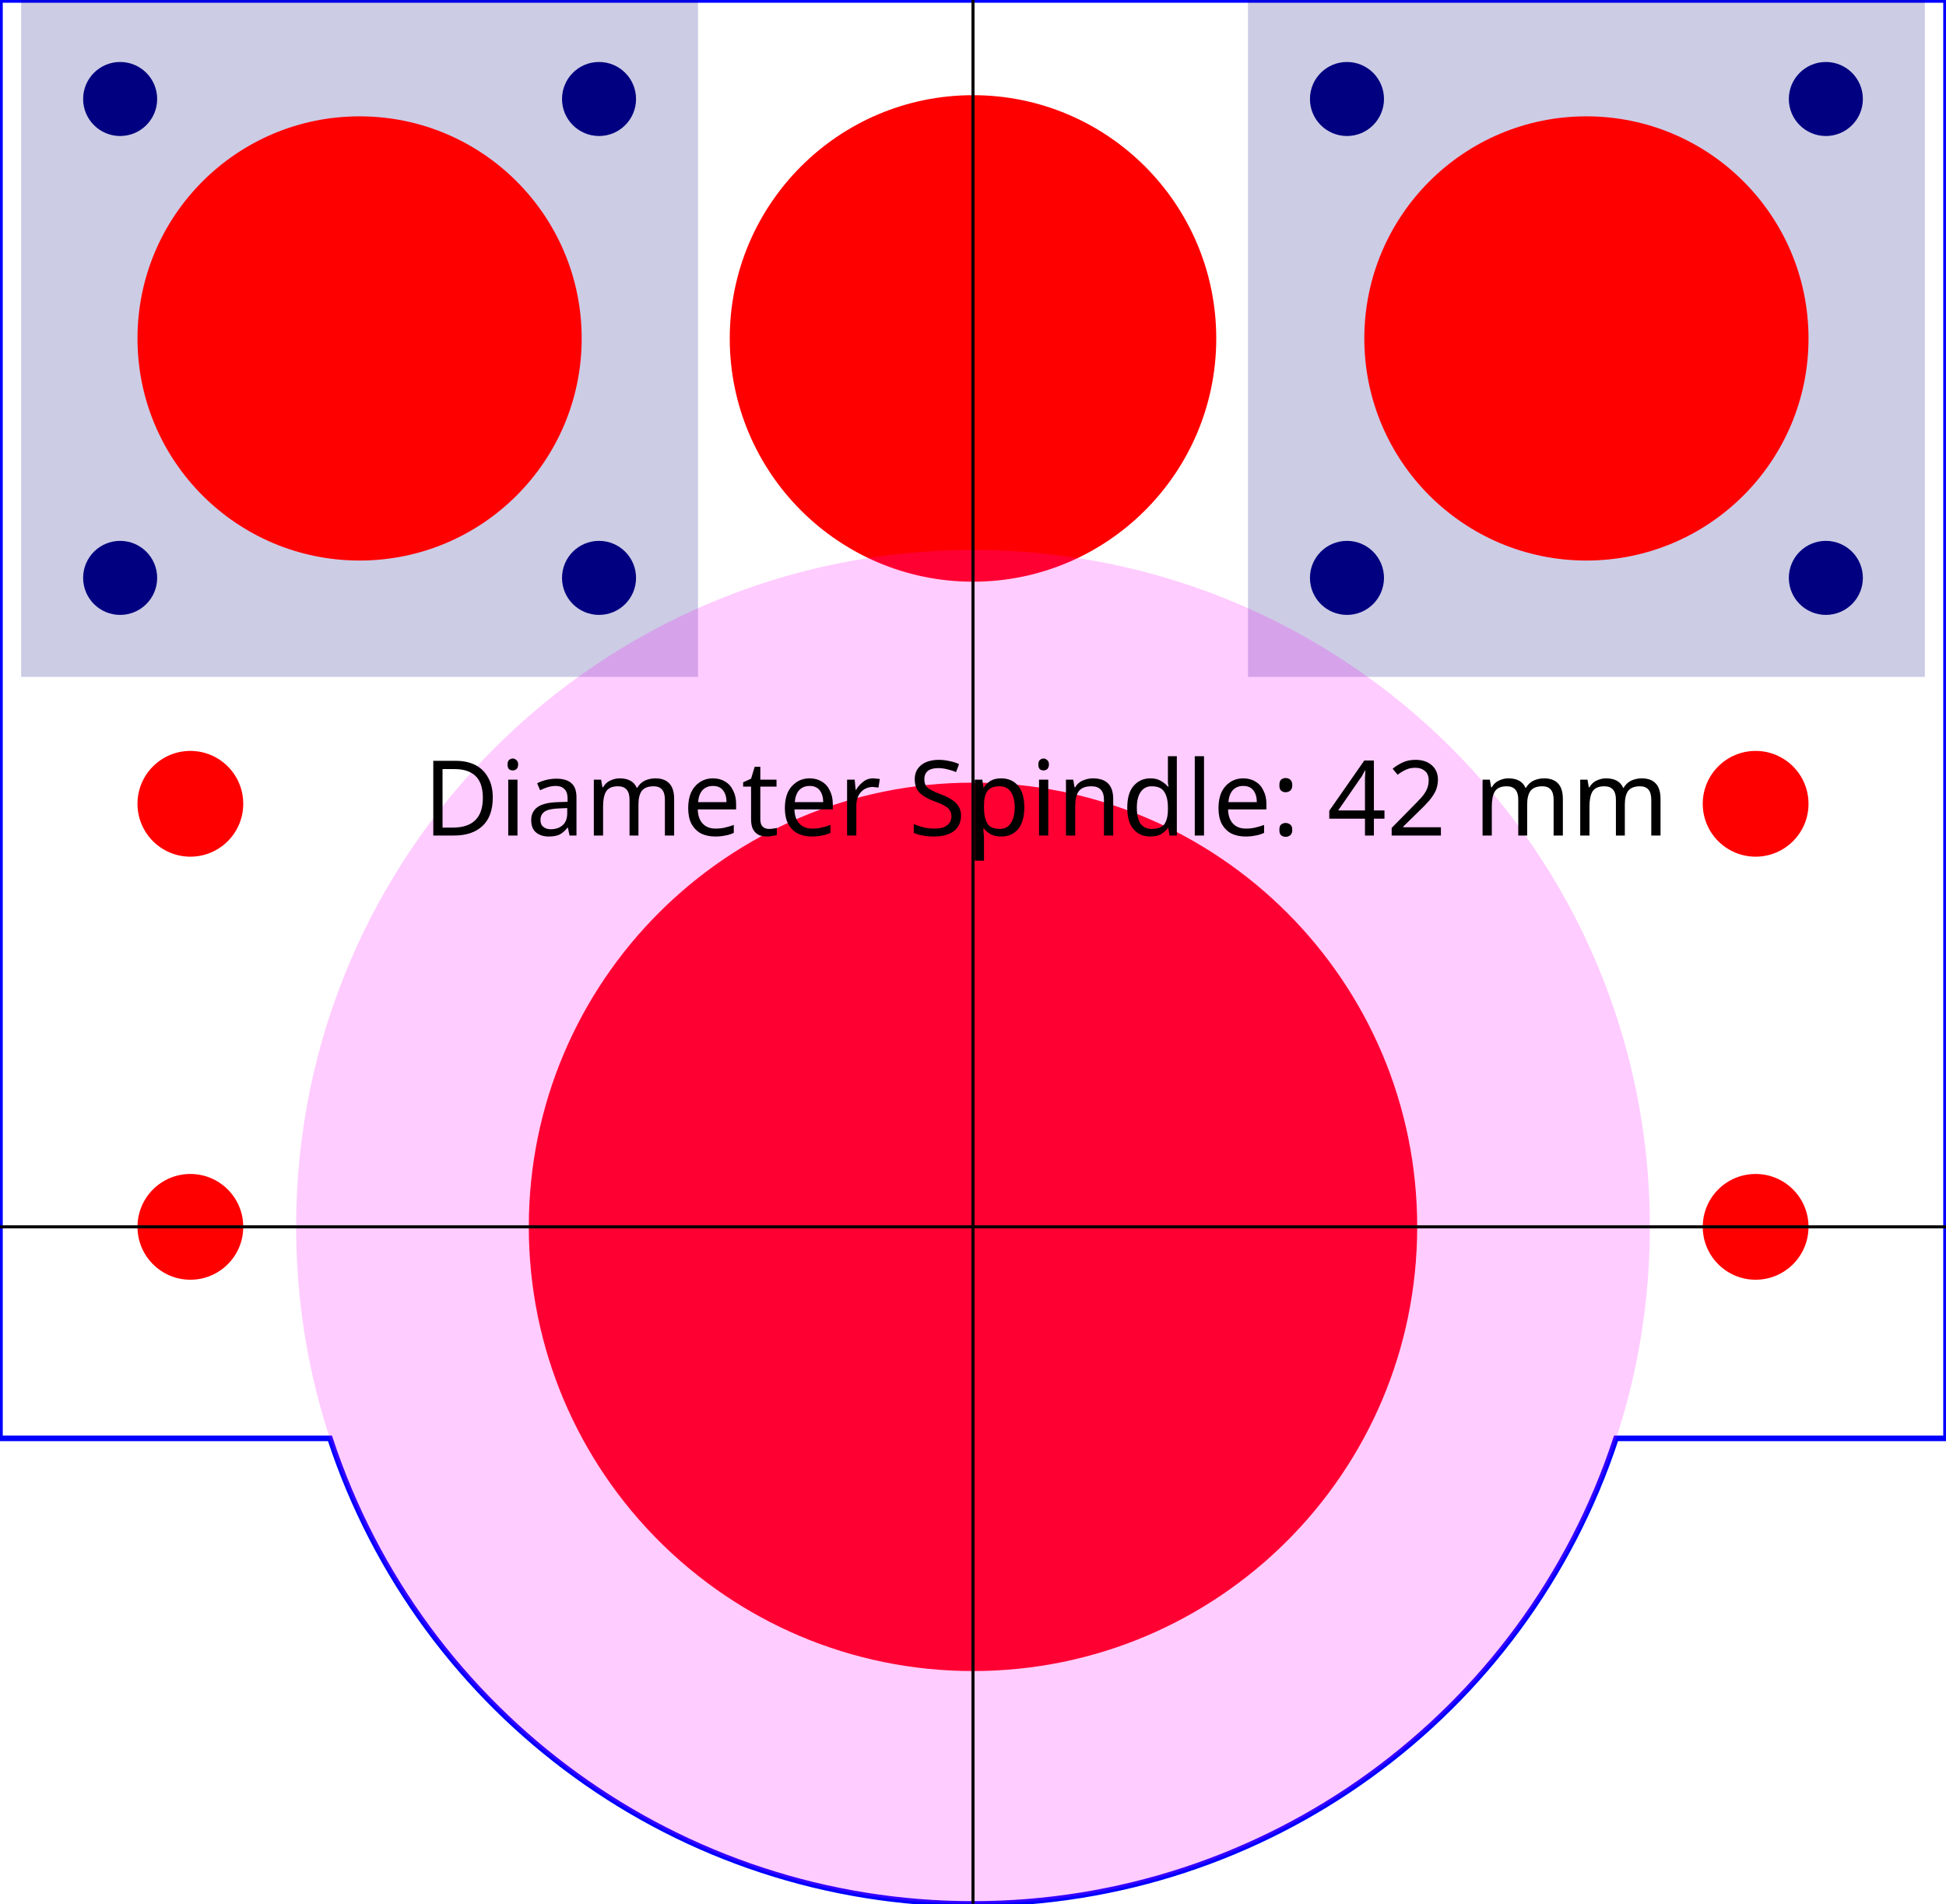
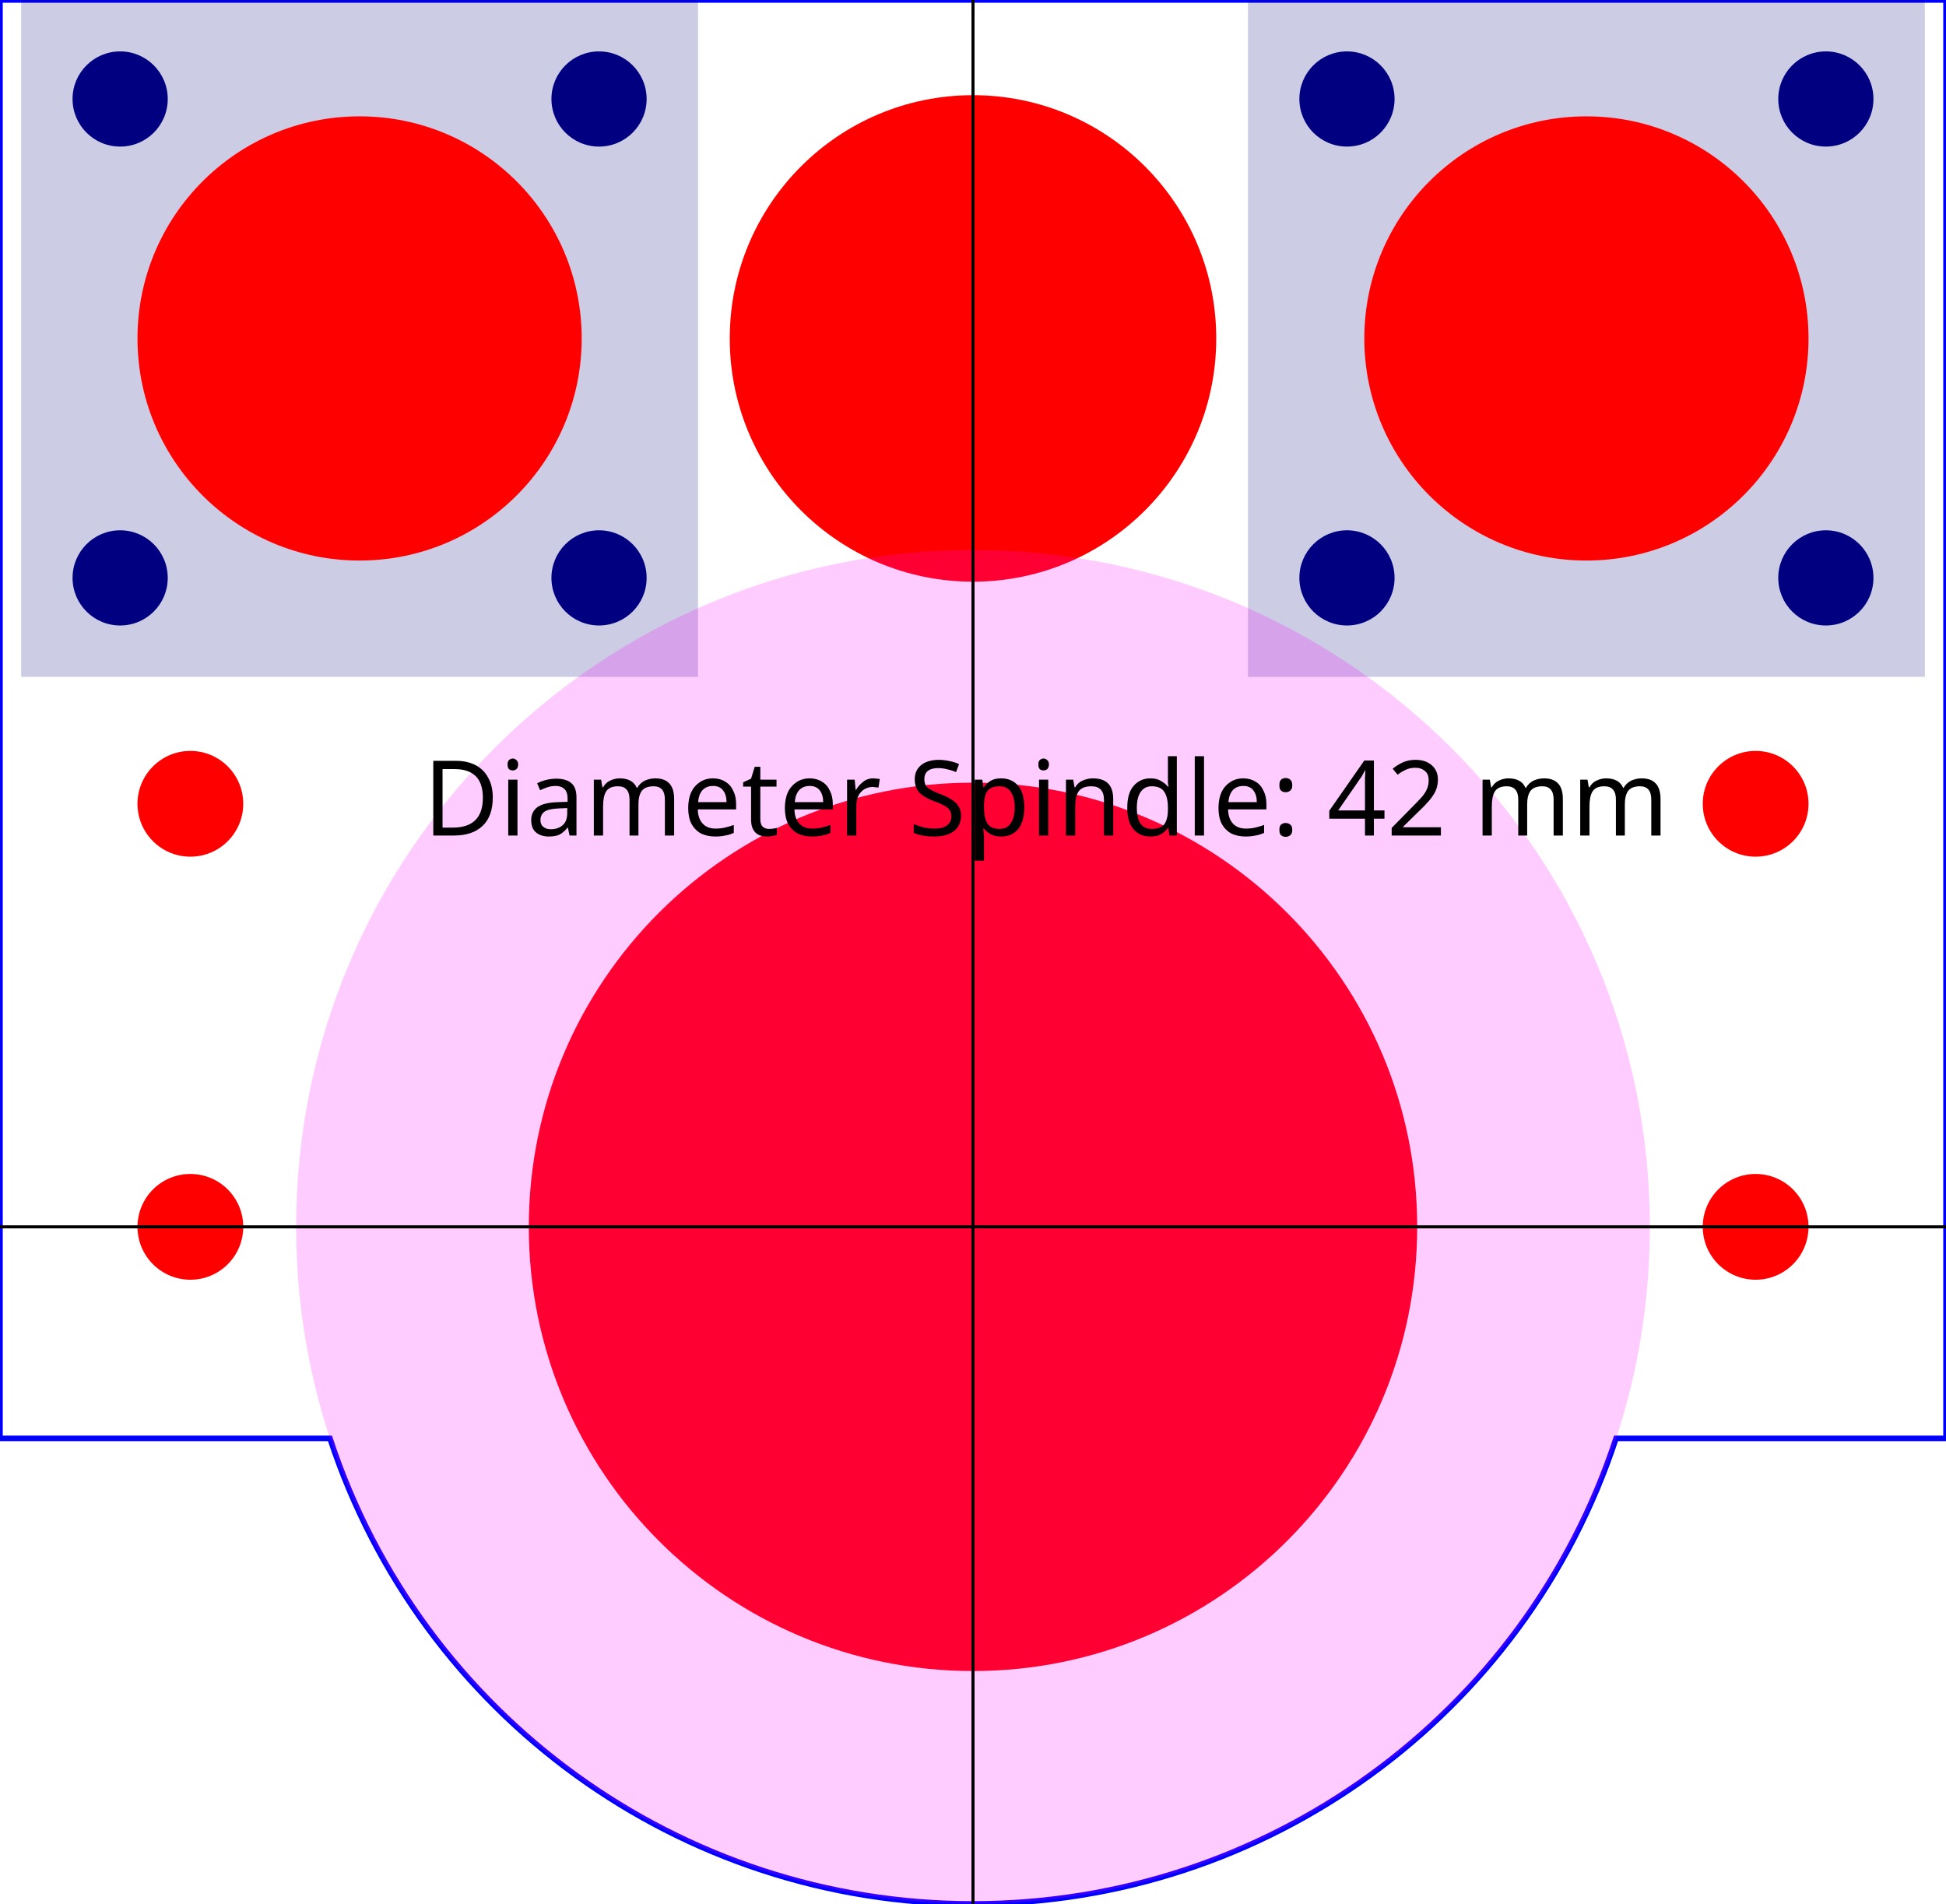
<svg xmlns="http://www.w3.org/2000/svg" width="92mm" height="90mm" viewBox="0 0 92 90" version="1.1" id="svg8">
  <defs id="defs">
    <circle id="z_screw_central_hole" style="font-variation-settings:normal;vector-effect:none;fill:#ff0000;fill-opacity:1;fill-rule:evenodd;stroke-width:0.353;stroke-linecap:butt;stroke-linejoin:miter;stroke-miterlimit:4;stroke-dasharray:none;stroke-dashoffset:0;stroke-opacity:1;stop-color:#000000" cx="0" cy="0" r="11.5" />
    <rect id="bearing_base" style="fill:#000080;fill-opacity:0.2;stroke:#f70000;stroke-width:0" width="32" height="32" x="0" y="0" />
    <circle id="bearing_cylinder" style="font-variation-settings:normal;opacity:1;vector-effect:none;fill:#ff0000;fill-opacity:1;fill-rule:evenodd;stroke-width:0.388;stroke-linecap:butt;stroke-linejoin:miter;stroke-miterlimit:4;stroke-dasharray:none;stroke-dashoffset:0;stroke-opacity:1;stop-color:#000000;stop-opacity:1" cx="0" cy="0" r="10.5" />
-     <circle id="bearing_screw_4.5mm" style="font-variation-settings:normal;opacity:1;vector-effect:none;fill:#000080;fill-opacity:1;fill-rule:evenodd;stroke-width:0.16;stroke-linecap:butt;stroke-linejoin:miter;stroke-miterlimit:4;stroke-dasharray:none;stroke-dashoffset:0;stroke-opacity:1;stop-color:#000000;stop-opacity:1" cx="0" cy="0" r="1.75" />
+     <circle id="bearing_screw_4.5mm" style="font-variation-settings:normal;opacity:1;vector-effect:none;fill:#000080;fill-opacity:1;fill-rule:evenodd;stroke-width:0.16;stroke-linecap:butt;stroke-linejoin:miter;stroke-miterlimit:4;stroke-dasharray:none;stroke-dashoffset:0;stroke-opacity:1;stop-color:#000000;stop-opacity:1" cx="0" cy="0" r="2.25" />
    <circle id="plate_abstand" style="font-variation-settings:normal;vector-effect:none;fill:#ff0000;fill-opacity:1;fill-rule:evenodd;stroke-width:0.212;stroke-linecap:butt;stroke-linejoin:miter;stroke-miterlimit:4;stroke-dasharray:none;stroke-dashoffset:0;stroke-opacity:1;stop-color:#000000" cx="0" cy="0" r="2.5" />
  </defs>
  <g id="layer1" transform="translate(0,0)">
    <path id="contour" style="fill:none;stroke:#0000ff;stroke-width:0.261px;stroke-linecap:butt;stroke-linejoin:miter;stroke-opacity:1" d="M 0.0,0.0 h 92 v 68 h -15.6 a 32.0 32.0 0 0 1  -60.8 0 h -15.6 z" />
    <use href="#z_screw_central_hole" x="46" y="16" id="bearing_base_left" />
    <use href="#bearing_base" x="1" y="0" id="bearing_base_left" />
    <use href="#bearing_cylinder" x="17" y="16" id="bearing_cylinder_left" />
    <use href="#bearing_base" x="59" y="0" id="bearing_base_right" />
    <use href="#bearing_cylinder" x="75" y="16" id="bearing_cylinder_right" />
    <use href="#bearing_screw_4.5mm" x="5.680" y="4.680" id="bearing_screw_4.5mm_use28" />
    <use href="#bearing_screw_4.5mm" x="28.32" y="4.680" id="bearing_screw_4.5mm_use30" />
    <use href="#bearing_screw_4.5mm" x="5.680" y="27.32" id="bearing_screw_4.5mm_use36" />
    <use href="#bearing_screw_4.5mm" x="28.32" y="27.32" id="bearing_screw_4.5mm_use38" />
    <use href="#bearing_screw_4.5mm" x="63.68" y="4.680" id="bearing_screw_4.5mm_use32" />
    <use href="#bearing_screw_4.5mm" x="86.32" y="4.680" id="bearing_screw_4.5mm_use34" />
    <use href="#bearing_screw_4.5mm" x="63.68" y="27.32" id="bearing_screw_4.5mm_use40" />
    <use href="#bearing_screw_4.5mm" x="86.32" y="27.32" id="bearing_screw_4.5mm_use42" />
    <circle id="spindle-hole" style="font-variation-settings:normal;vector-effect:none;fill:#ff0000;fill-opacity:1;fill-rule:evenodd;stroke-width:0.97;stroke-linecap:butt;stroke-linejoin:miter;stroke-miterlimit:4;stroke-dasharray:none;stroke-dashoffset:0;stroke-opacity:1;stop-color:#000000" cx="46" cy="58" r="21.0" />
    <circle id="large_circle_indicator" style="font-variation-settings:normal;vector-effect:none;fill:#ff00ff;fill-opacity:0.2;fill-rule:evenodd;stroke-width:0.97;stroke-linecap:butt;stroke-linejoin:miter;stroke-miterlimit:4;stroke-dasharray:none;stroke-dashoffset:0;stroke-opacity:1;stop-color:#000000" cx="46" cy="58" r="32" />
    <use href="#plate_abstand" transform="translate( 9 38)" id="abstand_NW" />
    <use href="#plate_abstand" transform="translate(83 38)" id="abstand_NE" />
    <use href="#plate_abstand" transform="translate( 9 58)" id="abstand_SW" />
    <use href="#plate_abstand" transform="translate(83 58)" id="abstand_SE" />
    <text id="legend" xml:space="preserve" style="font-style:normal;font-weight:normal;font-size:4.939px;line-height:1.25;font-family:sans-serif;fill:#000000;fill-opacity:1;stroke:none;stroke-width:0.265" x="20" y="39.5">
      <tspan id="tspan918" style="font-size:4.939px;stroke-width:0.265" x="20" y="39.5">Diameter Spindle: 42 mm
         </tspan>
    </text>
    <path id="horizontal_line" style="fill:none;stroke:#000000;stroke-width:0.144px;stroke-linecap:butt;stroke-linejoin:miter;stroke-opacity:1" d="M 0,58 92,58" />
    <path id="vertical_line" style="fill:none;stroke:#000000;stroke-width:0.144px;stroke-linecap:butt;stroke-linejoin:miter;stroke-opacity:1" d="M 46,0  46,90" />
  </g>
</svg>
